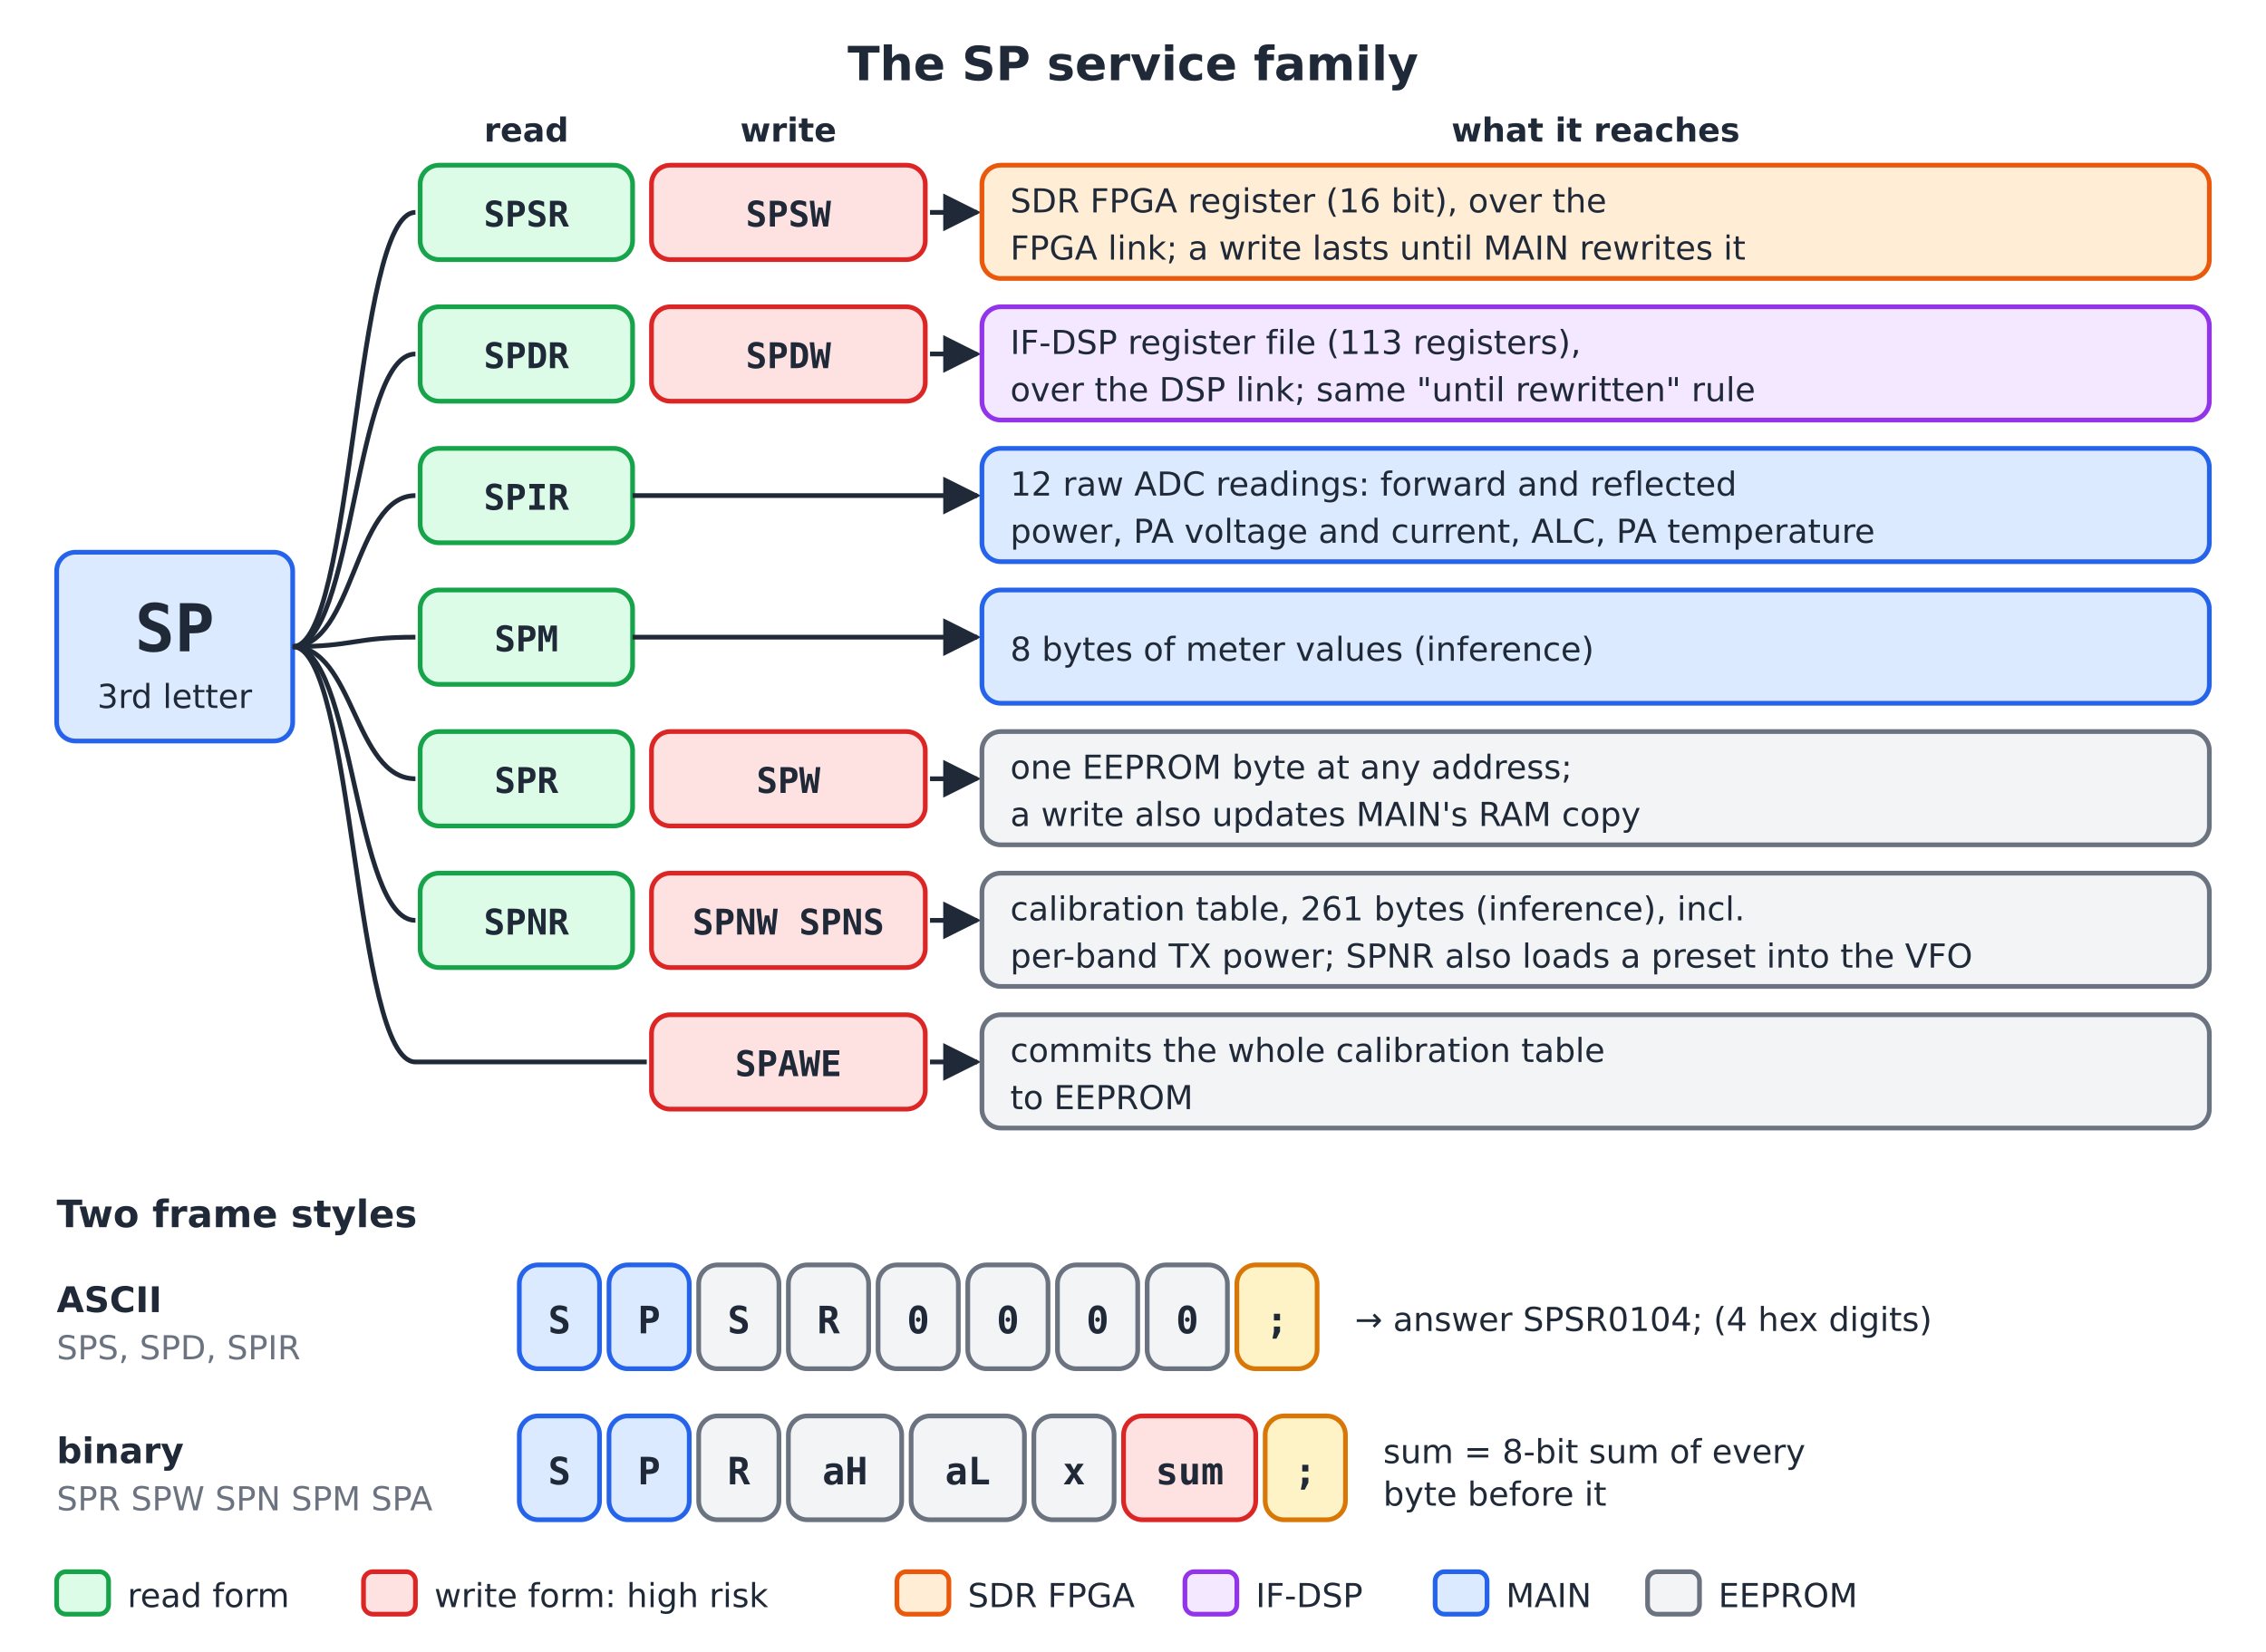
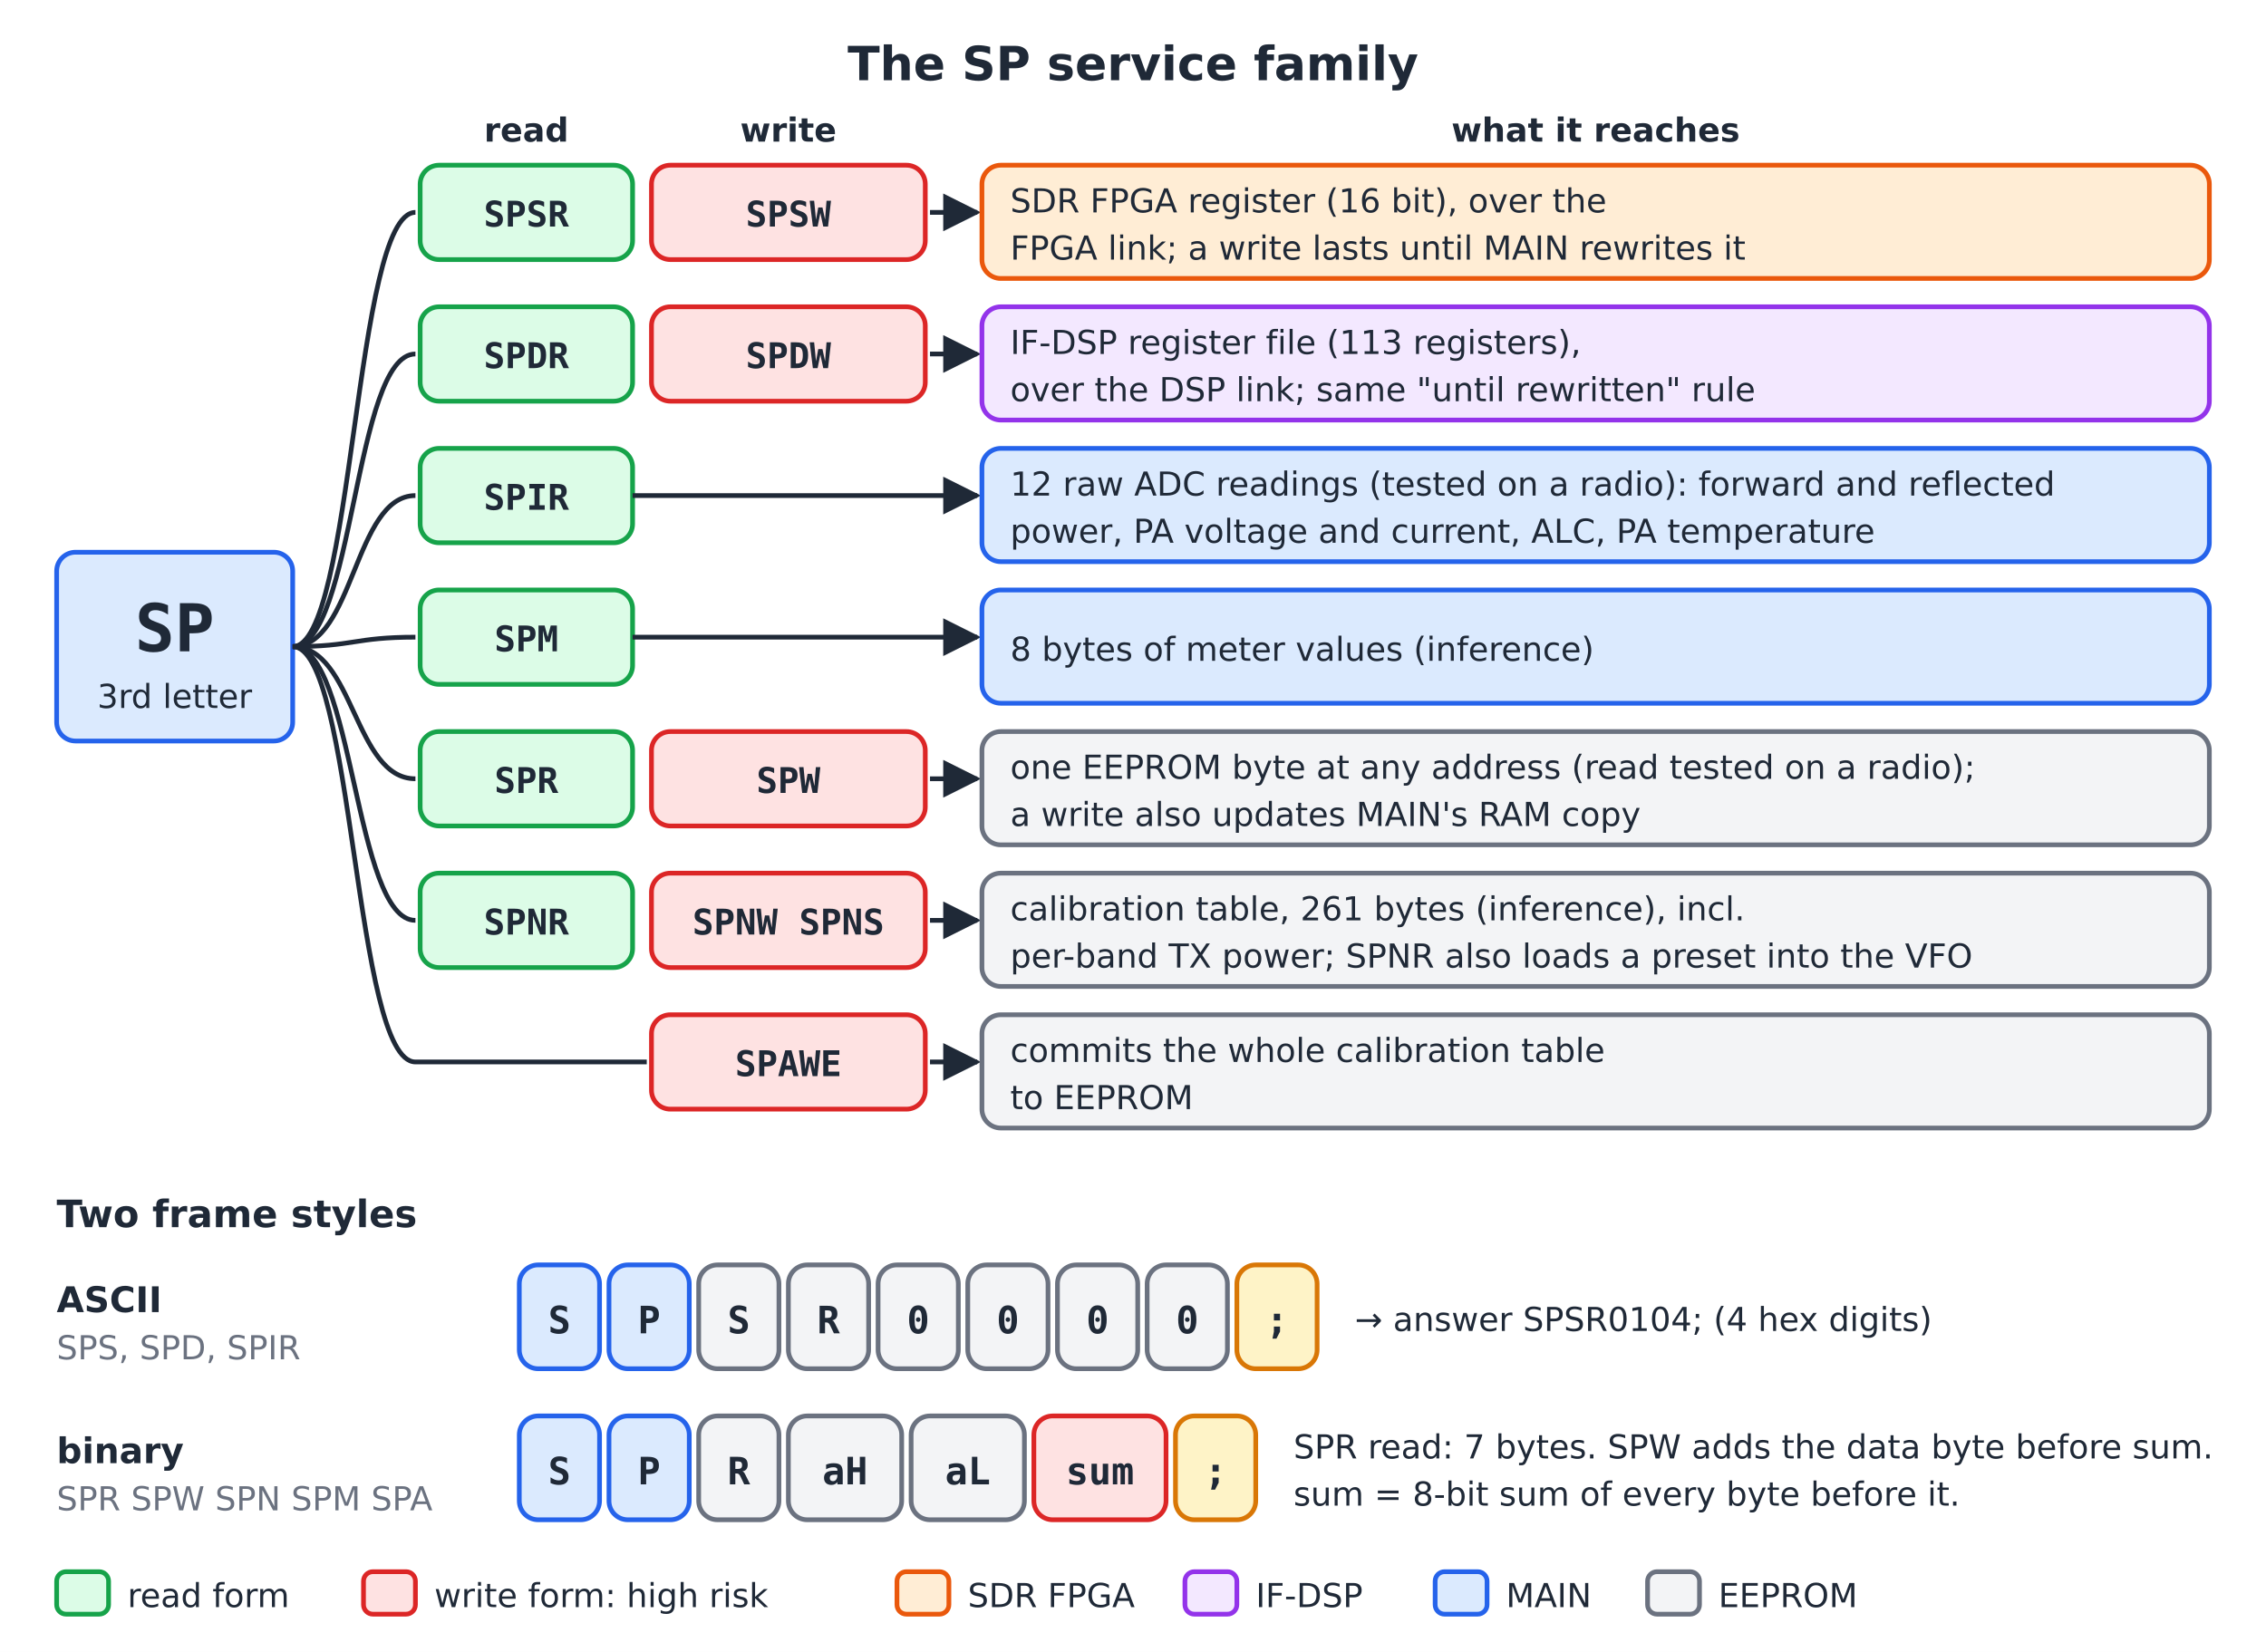
<svg xmlns="http://www.w3.org/2000/svg" width="960" height="700" viewBox="0 0 960 700" font-family="DejaVu Sans, Helvetica, Arial, sans-serif" fill="#1F2937">
  <defs>
    <marker id="a" viewBox="0 0 10 10" refX="9" refY="5" markerWidth="8" markerHeight="8" orient="auto-start-reverse">
      <path d="M0,0 L10,5 L0,10 z" fill="#1F2937" />
    </marker>
  </defs>
  <rect width="960" height="700" fill="#FFFFFF" />
  <text x="480" y="34" font-size="20" font-weight="bold" text-anchor="middle">The SP service family</text>
  <rect x="24" y="234" width="100" height="80" rx="8" fill="#DBEAFE" stroke="#2563EB" stroke-width="2" />
  <text x="74" y="276" font-size="28" font-weight="bold" font-family="DejaVu Sans Mono, monospace" text-anchor="middle">SP</text>
  <text x="74" y="300" font-size="14" text-anchor="middle">3rd letter</text>
  <path d="M124,274 C150,274 150,90 176,90 L176,90" fill="none" stroke="#1F2937" stroke-width="2" />
  <rect x="178" y="70" width="90" height="40" rx="8" fill="#DCFCE7" stroke="#16A34A" stroke-width="2" />
  <text x="223.0" y="96" font-size="15" font-weight="bold" font-family="DejaVu Sans Mono, monospace" text-anchor="middle">SPSR</text>
  <rect x="276" y="70" width="116" height="40" rx="8" fill="#FEE2E2" stroke="#DC2626" stroke-width="2" />
  <text x="334.0" y="96" font-size="15" font-weight="bold" font-family="DejaVu Sans Mono, monospace" text-anchor="middle">SPSW</text>
  <line x1="394" y1="90" x2="414" y2="90" stroke="#1F2937" stroke-width="2" marker-end="url(#a)" />
  <rect x="416" y="70" width="520" height="48" rx="8" fill="#FFEDD5" stroke="#EA580C" stroke-width="2" />
  <text x="428" y="90" font-size="14">SDR FPGA register (16 bit), over the</text>
  <text x="428" y="110" font-size="14">FPGA link; a write lasts until MAIN rewrites it</text>
  <path d="M124,274 C150,274 150,150 176,150 L176,150" fill="none" stroke="#1F2937" stroke-width="2" />
  <rect x="178" y="130" width="90" height="40" rx="8" fill="#DCFCE7" stroke="#16A34A" stroke-width="2" />
  <text x="223.0" y="156" font-size="15" font-weight="bold" font-family="DejaVu Sans Mono, monospace" text-anchor="middle">SPDR</text>
  <rect x="276" y="130" width="116" height="40" rx="8" fill="#FEE2E2" stroke="#DC2626" stroke-width="2" />
  <text x="334.0" y="156" font-size="15" font-weight="bold" font-family="DejaVu Sans Mono, monospace" text-anchor="middle">SPDW</text>
  <line x1="394" y1="150" x2="414" y2="150" stroke="#1F2937" stroke-width="2" marker-end="url(#a)" />
  <rect x="416" y="130" width="520" height="48" rx="8" fill="#F3E8FF" stroke="#9333EA" stroke-width="2" />
  <text x="428" y="150" font-size="14">IF-DSP register file (113 registers),</text>
  <text x="428" y="170" font-size="14">over the DSP link; same "until rewritten" rule</text>
  <path d="M124,274 C150,274 150,210 176,210 L176,210" fill="none" stroke="#1F2937" stroke-width="2" />
  <rect x="178" y="190" width="90" height="40" rx="8" fill="#DCFCE7" stroke="#16A34A" stroke-width="2" />
  <text x="223.0" y="216" font-size="15" font-weight="bold" font-family="DejaVu Sans Mono, monospace" text-anchor="middle">SPIR</text>
  <line x1="268" y1="210" x2="414" y2="210" stroke="#1F2937" stroke-width="2" marker-end="url(#a)" />
  <rect x="416" y="190" width="520" height="48" rx="8" fill="#DBEAFE" stroke="#2563EB" stroke-width="2" />
-   <text x="428" y="210" font-size="14">12 raw ADC readings: forward and reflected</text>
+   <text x="428" y="210" font-size="14">12 raw ADC readings (tested on a radio): forward and reflected</text>
  <text x="428" y="230" font-size="14">power, PA voltage and current, ALC, PA temperature</text>
  <path d="M124,274 C150,274 150,270 176,270 L176,270" fill="none" stroke="#1F2937" stroke-width="2" />
  <rect x="178" y="250" width="90" height="40" rx="8" fill="#DCFCE7" stroke="#16A34A" stroke-width="2" />
  <text x="223.0" y="276" font-size="15" font-weight="bold" font-family="DejaVu Sans Mono, monospace" text-anchor="middle">SPM</text>
  <line x1="268" y1="270" x2="414" y2="270" stroke="#1F2937" stroke-width="2" marker-end="url(#a)" />
  <rect x="416" y="250" width="520" height="48" rx="8" fill="#DBEAFE" stroke="#2563EB" stroke-width="2" />
  <text x="428" y="280" font-size="14">8 bytes of meter values (inference)</text>
  <path d="M124,274 C150,274 150,330 176,330 L176,330" fill="none" stroke="#1F2937" stroke-width="2" />
  <rect x="178" y="310" width="90" height="40" rx="8" fill="#DCFCE7" stroke="#16A34A" stroke-width="2" />
  <text x="223.0" y="336" font-size="15" font-weight="bold" font-family="DejaVu Sans Mono, monospace" text-anchor="middle">SPR</text>
  <rect x="276" y="310" width="116" height="40" rx="8" fill="#FEE2E2" stroke="#DC2626" stroke-width="2" />
  <text x="334.0" y="336" font-size="15" font-weight="bold" font-family="DejaVu Sans Mono, monospace" text-anchor="middle">SPW</text>
  <line x1="394" y1="330" x2="414" y2="330" stroke="#1F2937" stroke-width="2" marker-end="url(#a)" />
  <rect x="416" y="310" width="520" height="48" rx="8" fill="#F3F4F6" stroke="#6B7280" stroke-width="2" />
-   <text x="428" y="330" font-size="14">one EEPROM byte at any address;</text>
+   <text x="428" y="330" font-size="14">one EEPROM byte at any address (read tested on a radio);</text>
  <text x="428" y="350" font-size="14">a write also updates MAIN's RAM copy</text>
  <path d="M124,274 C150,274 150,390 176,390 L176,390" fill="none" stroke="#1F2937" stroke-width="2" />
  <rect x="178" y="370" width="90" height="40" rx="8" fill="#DCFCE7" stroke="#16A34A" stroke-width="2" />
  <text x="223.0" y="396" font-size="15" font-weight="bold" font-family="DejaVu Sans Mono, monospace" text-anchor="middle">SPNR</text>
  <rect x="276" y="370" width="116" height="40" rx="8" fill="#FEE2E2" stroke="#DC2626" stroke-width="2" />
  <text x="334.0" y="396" font-size="15" font-weight="bold" font-family="DejaVu Sans Mono, monospace" text-anchor="middle">SPNW SPNS</text>
  <line x1="394" y1="390" x2="414" y2="390" stroke="#1F2937" stroke-width="2" marker-end="url(#a)" />
  <rect x="416" y="370" width="520" height="48" rx="8" fill="#F3F4F6" stroke="#6B7280" stroke-width="2" />
  <text x="428" y="390" font-size="14">calibration table, 261 bytes (inference), incl.</text>
  <text x="428" y="410" font-size="14">per-band TX power; SPNR also loads a preset into the VFO</text>
  <path d="M124,274 C150,274 150,450 176,450 L274,450" fill="none" stroke="#1F2937" stroke-width="2" />
  <rect x="276" y="430" width="116" height="40" rx="8" fill="#FEE2E2" stroke="#DC2626" stroke-width="2" />
  <text x="334.0" y="456" font-size="15" font-weight="bold" font-family="DejaVu Sans Mono, monospace" text-anchor="middle">SPAWE</text>
  <line x1="394" y1="450" x2="414" y2="450" stroke="#1F2937" stroke-width="2" marker-end="url(#a)" />
  <rect x="416" y="430" width="520" height="48" rx="8" fill="#F3F4F6" stroke="#6B7280" stroke-width="2" />
  <text x="428" y="450" font-size="14">commits the whole calibration table</text>
  <text x="428" y="470" font-size="14"> to EEPROM</text>
  <text x="223" y="60" font-size="14" font-weight="bold" text-anchor="middle">read</text>
  <text x="334" y="60" font-size="14" font-weight="bold" text-anchor="middle">write</text>
  <text x="676" y="60" font-size="14" font-weight="bold" text-anchor="middle">what it reaches</text>
  <text x="24" y="520" font-size="16" font-weight="bold">Two frame styles</text>
  <text x="24" y="556" font-size="15" font-weight="bold">ASCII</text>
  <text x="24" y="576" font-size="14" fill="#6B7280">SPS, SPD, SPIR</text>
  <rect x="220" y="536" width="34" height="44" rx="8" fill="#DBEAFE" stroke="#2563EB" stroke-width="2" />
  <text x="237.0" y="565" font-size="16" font-weight="bold" font-family="DejaVu Sans Mono, monospace" text-anchor="middle">S</text>
  <rect x="258" y="536" width="34" height="44" rx="8" fill="#DBEAFE" stroke="#2563EB" stroke-width="2" />
  <text x="275.0" y="565" font-size="16" font-weight="bold" font-family="DejaVu Sans Mono, monospace" text-anchor="middle">P</text>
  <rect x="296" y="536" width="34" height="44" rx="8" fill="#F3F4F6" stroke="#6B7280" stroke-width="2" />
  <text x="313.0" y="565" font-size="16" font-weight="bold" font-family="DejaVu Sans Mono, monospace" text-anchor="middle">S</text>
  <rect x="334" y="536" width="34" height="44" rx="8" fill="#F3F4F6" stroke="#6B7280" stroke-width="2" />
  <text x="351.0" y="565" font-size="16" font-weight="bold" font-family="DejaVu Sans Mono, monospace" text-anchor="middle">R</text>
  <rect x="372" y="536" width="34" height="44" rx="8" fill="#F3F4F6" stroke="#6B7280" stroke-width="2" />
  <text x="389.0" y="565" font-size="16" font-weight="bold" font-family="DejaVu Sans Mono, monospace" text-anchor="middle">0</text>
  <rect x="410" y="536" width="34" height="44" rx="8" fill="#F3F4F6" stroke="#6B7280" stroke-width="2" />
  <text x="427.0" y="565" font-size="16" font-weight="bold" font-family="DejaVu Sans Mono, monospace" text-anchor="middle">0</text>
  <rect x="448" y="536" width="34" height="44" rx="8" fill="#F3F4F6" stroke="#6B7280" stroke-width="2" />
  <text x="465.0" y="565" font-size="16" font-weight="bold" font-family="DejaVu Sans Mono, monospace" text-anchor="middle">0</text>
  <rect x="486" y="536" width="34" height="44" rx="8" fill="#F3F4F6" stroke="#6B7280" stroke-width="2" />
  <text x="503.0" y="565" font-size="16" font-weight="bold" font-family="DejaVu Sans Mono, monospace" text-anchor="middle">0</text>
  <rect x="524" y="536" width="34" height="44" rx="8" fill="#FEF3C7" stroke="#D97706" stroke-width="2" />
  <text x="541.0" y="565" font-size="16" font-weight="bold" font-family="DejaVu Sans Mono, monospace" text-anchor="middle">;</text>
  <text x="574" y="564" font-size="14">→ answer SPSR0104; (4 hex digits)</text>
  <text x="24" y="620" font-size="15" font-weight="bold">binary</text>
  <text x="24" y="640" font-size="14" fill="#6B7280">SPR SPW SPN SPM SPA</text>
  <rect x="220" y="600" width="34" height="44" rx="8" fill="#DBEAFE" stroke="#2563EB" stroke-width="2" />
  <text x="237.0" y="629" font-size="16" font-weight="bold" font-family="DejaVu Sans Mono, monospace" text-anchor="middle">S</text>
  <rect x="258" y="600" width="34" height="44" rx="8" fill="#DBEAFE" stroke="#2563EB" stroke-width="2" />
  <text x="275.0" y="629" font-size="16" font-weight="bold" font-family="DejaVu Sans Mono, monospace" text-anchor="middle">P</text>
  <rect x="296" y="600" width="34" height="44" rx="8" fill="#F3F4F6" stroke="#6B7280" stroke-width="2" />
  <text x="313.0" y="629" font-size="16" font-weight="bold" font-family="DejaVu Sans Mono, monospace" text-anchor="middle">R</text>
  <rect x="334" y="600" width="48" height="44" rx="8" fill="#F3F4F6" stroke="#6B7280" stroke-width="2" />
  <text x="358.0" y="629" font-size="16" font-weight="bold" font-family="DejaVu Sans Mono, monospace" text-anchor="middle">aH</text>
  <rect x="386" y="600" width="48" height="44" rx="8" fill="#F3F4F6" stroke="#6B7280" stroke-width="2" />
  <text x="410.0" y="629" font-size="16" font-weight="bold" font-family="DejaVu Sans Mono, monospace" text-anchor="middle">aL</text>
-   <rect x="438" y="600" width="34" height="44" rx="8" fill="#F3F4F6" stroke="#6B7280" stroke-width="2" />
-   <text x="455.0" y="629" font-size="16" font-weight="bold" font-family="DejaVu Sans Mono, monospace" text-anchor="middle">x</text>
-   <rect x="476" y="600" width="56" height="44" rx="8" fill="#FEE2E2" stroke="#DC2626" stroke-width="2" />
-   <text x="504.0" y="629" font-size="16" font-weight="bold" font-family="DejaVu Sans Mono, monospace" text-anchor="middle">sum</text>
-   <rect x="536" y="600" width="34" height="44" rx="8" fill="#FEF3C7" stroke="#D97706" stroke-width="2" />
-   <text x="553.0" y="629" font-size="16" font-weight="bold" font-family="DejaVu Sans Mono, monospace" text-anchor="middle">;</text>
-   <text x="586" y="620" font-size="14">sum = 8-bit sum of every</text>
-   <text x="586" y="638" font-size="14">byte before it</text>
+   <rect x="438" y="600" width="56" height="44" rx="8" fill="#FEE2E2" stroke="#DC2626" stroke-width="2" />
+   <text x="466.0" y="629" font-size="16" font-weight="bold" font-family="DejaVu Sans Mono, monospace" text-anchor="middle">sum</text>
+   <rect x="498" y="600" width="34" height="44" rx="8" fill="#FEF3C7" stroke="#D97706" stroke-width="2" />
+   <text x="515.0" y="629" font-size="16" font-weight="bold" font-family="DejaVu Sans Mono, monospace" text-anchor="middle">;</text>
+   <text x="548" y="618" font-size="14">SPR read: 7 bytes. SPW adds the data byte before sum.</text>
+   <text x="548" y="638" font-size="14">sum = 8-bit sum of every byte before it.</text>
  <rect x="24" y="666" width="22" height="18" rx="4" fill="#DCFCE7" stroke="#16A34A" stroke-width="2" />
  <text x="54" y="681" font-size="14">read form</text>
  <rect x="154" y="666" width="22" height="18" rx="4" fill="#FEE2E2" stroke="#DC2626" stroke-width="2" />
  <text x="184" y="681" font-size="14">write form: high risk</text>
  <rect x="380" y="666" width="22" height="18" rx="4" fill="#FFEDD5" stroke="#EA580C" stroke-width="2" />
  <text x="410" y="681" font-size="14">SDR FPGA</text>
  <rect x="502" y="666" width="22" height="18" rx="4" fill="#F3E8FF" stroke="#9333EA" stroke-width="2" />
  <text x="532" y="681" font-size="14">IF-DSP</text>
  <rect x="608" y="666" width="22" height="18" rx="4" fill="#DBEAFE" stroke="#2563EB" stroke-width="2" />
  <text x="638" y="681" font-size="14">MAIN</text>
  <rect x="698" y="666" width="22" height="18" rx="4" fill="#F3F4F6" stroke="#6B7280" stroke-width="2" />
  <text x="728" y="681" font-size="14">EEPROM</text>
</svg>
